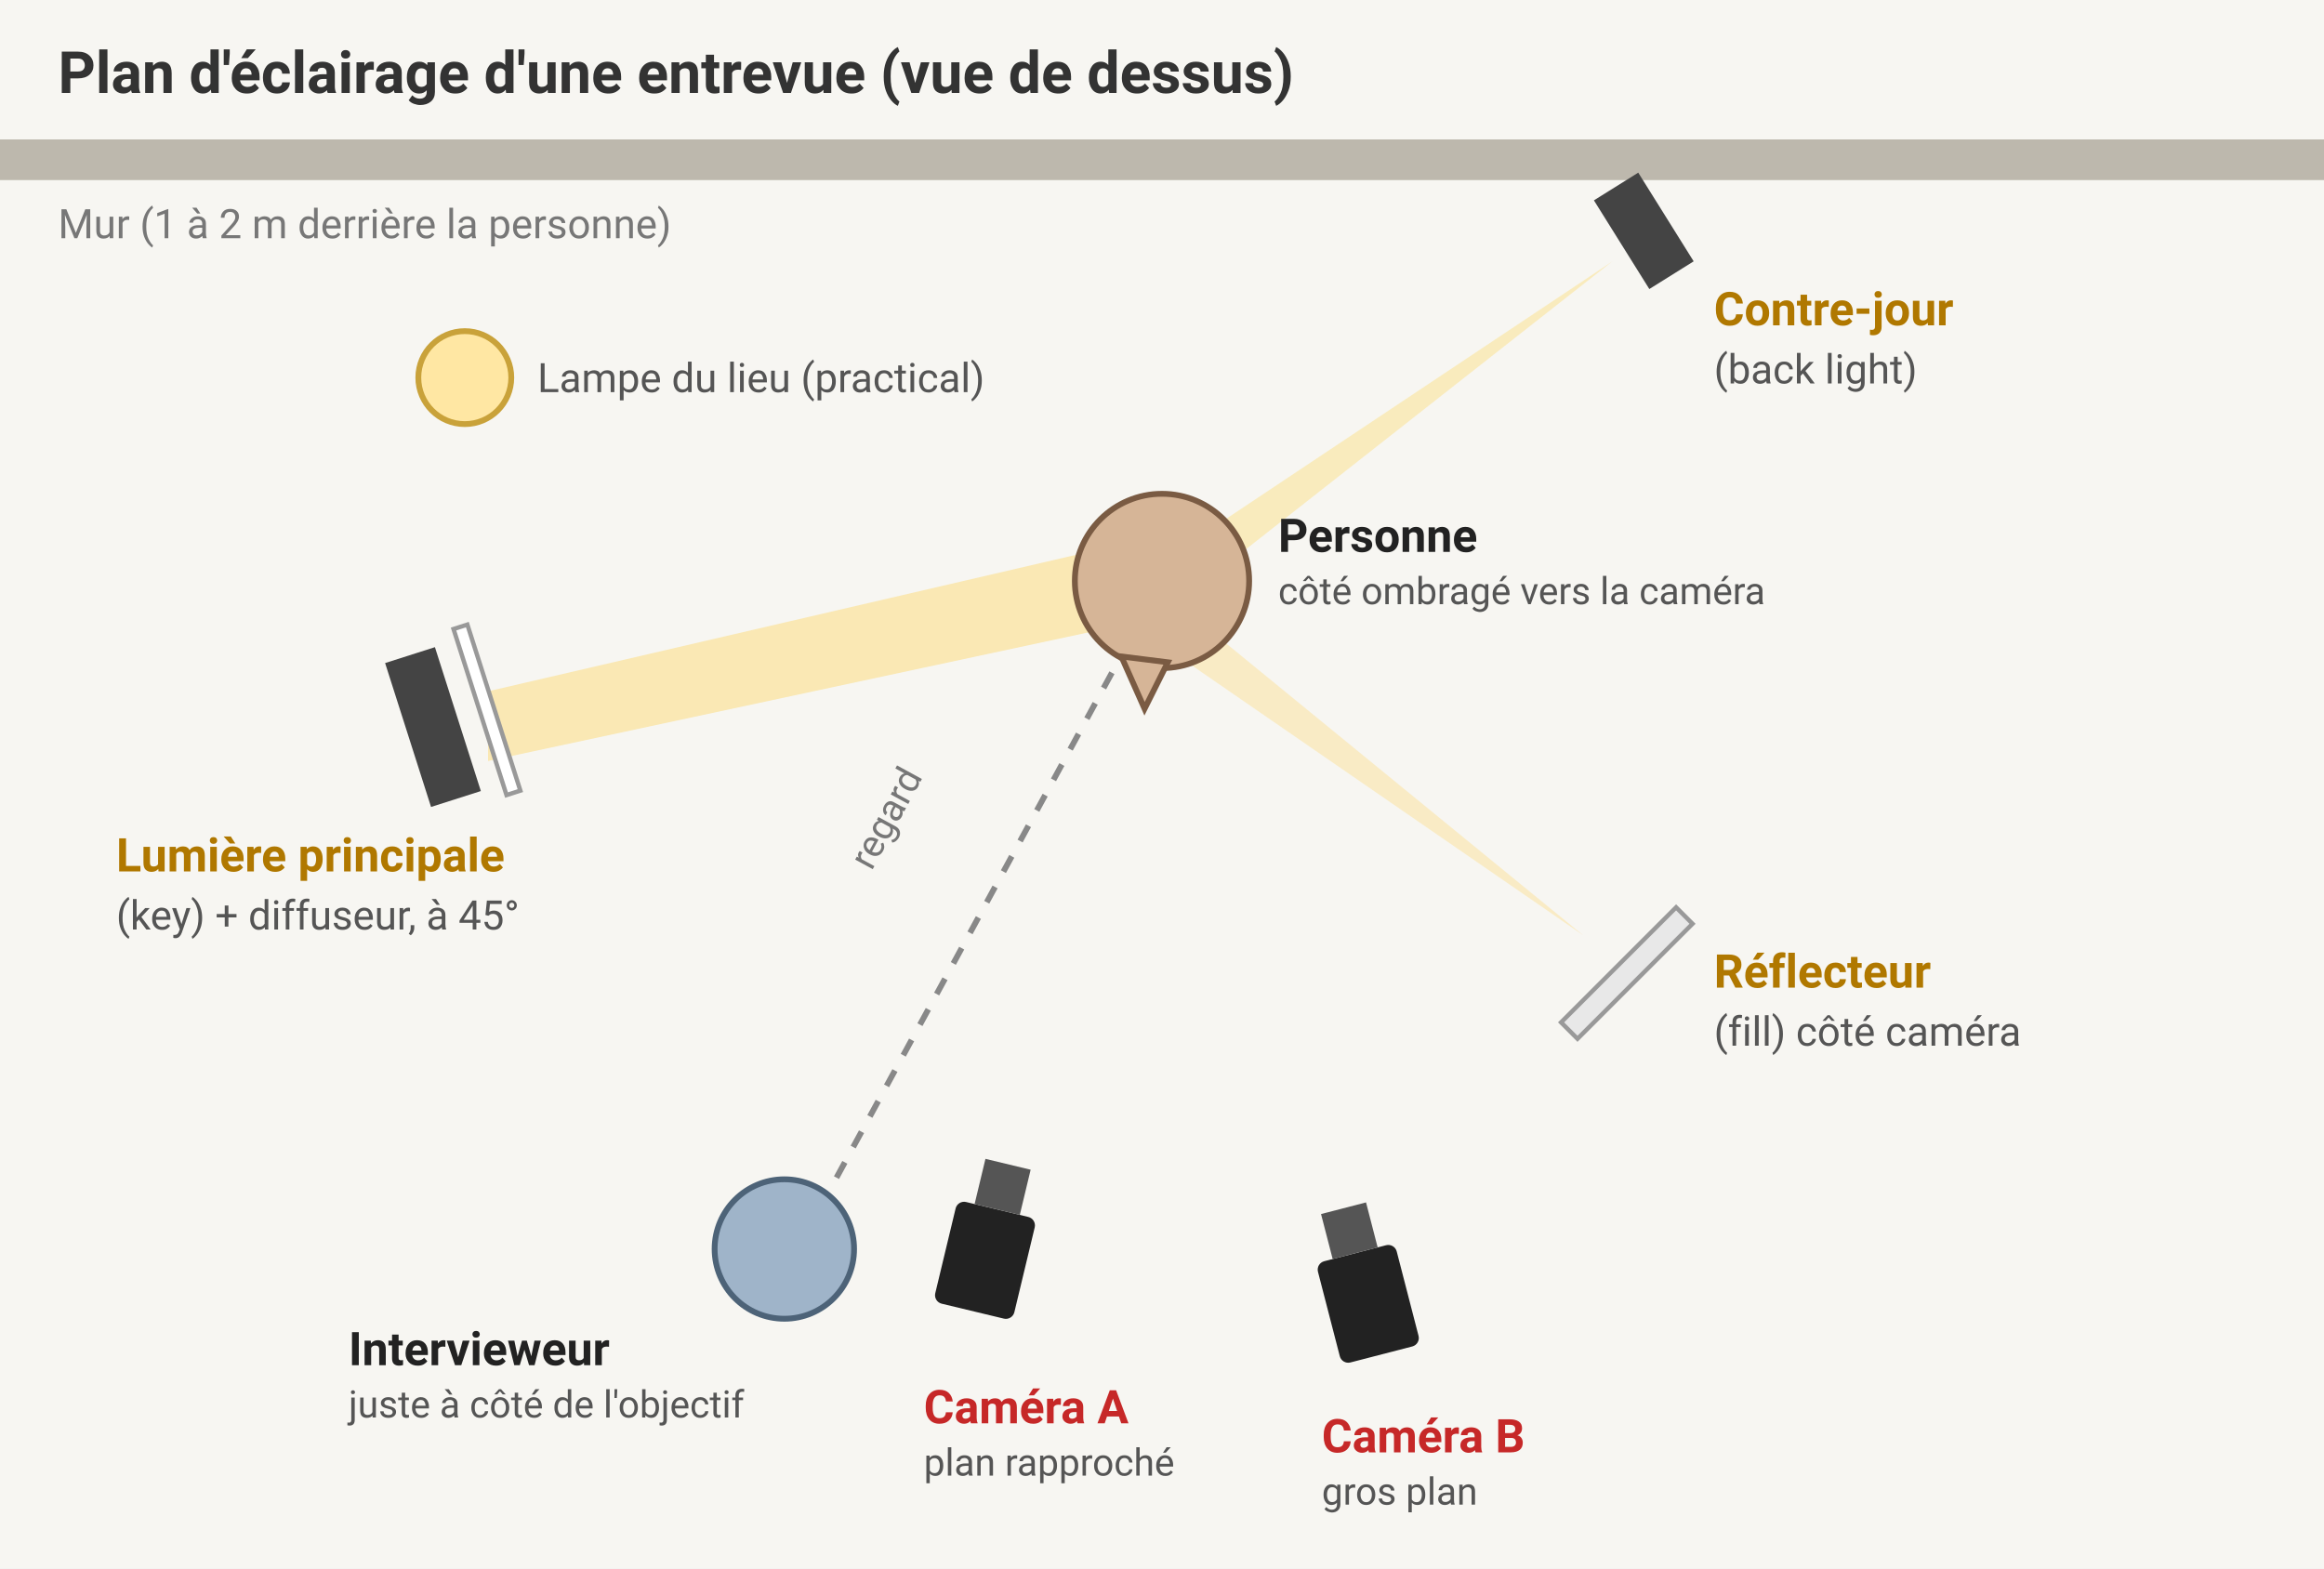
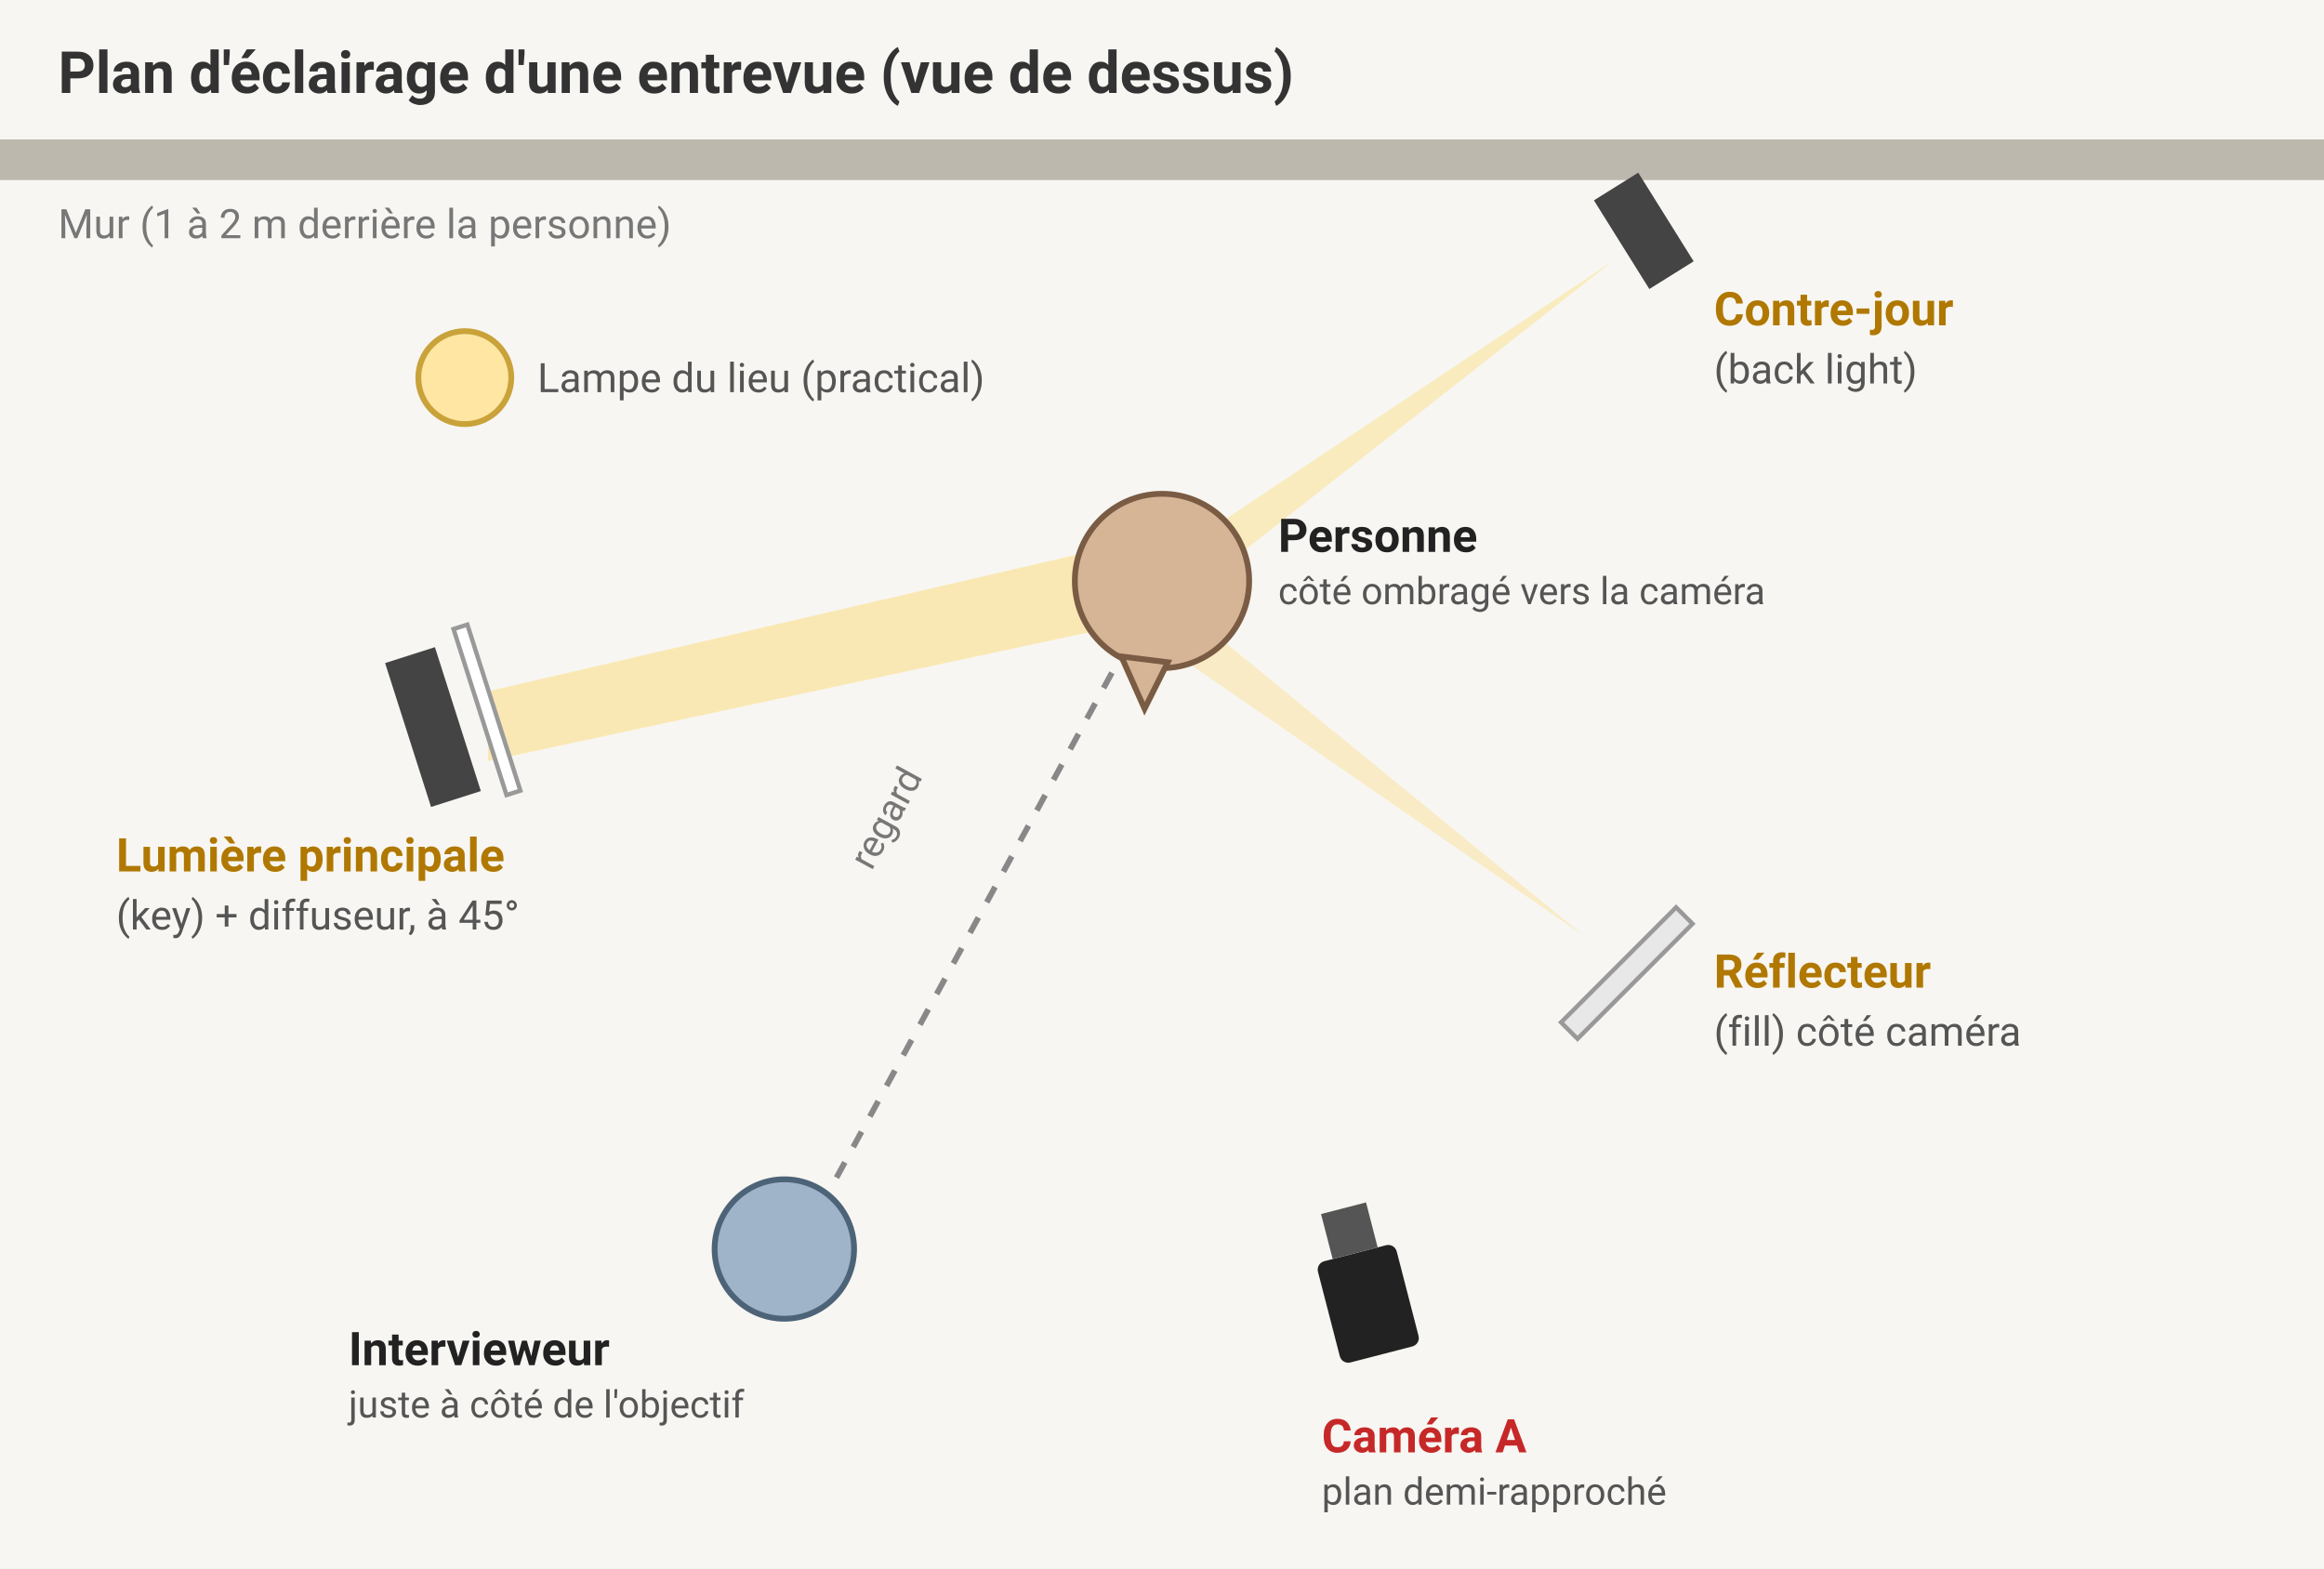
<svg xmlns="http://www.w3.org/2000/svg" viewBox="0 0 800 540" width="800" height="540" font-family="Segoe UI, Roboto, Helvetica, Arial, sans-serif">
  <rect width="800" height="540" fill="#f7f6f2" />
  <text x="20" y="32" fill="#333" font-size="20" font-weight="700">Plan d'éclairage d'une entrevue (vue de dessus)</text>
  <rect x="0" y="48" width="800" height="14" fill="#bdb8ad" />
  <text x="20" y="82" fill="#777" font-size="14">Mur (1 à 2 m derrière la personne)</text>
  <line x1="400" y1="200" x2="280" y2="420" stroke="#888" stroke-width="2" stroke-dasharray="6 6" />
  <text x="300" y="300" fill="#777" font-size="13" transform="rotate(-61.4 300 300)">regard</text>
  <polygon points="168,238 392,186 392,214 168,262" fill="#ffcf40" fill-opacity="0.35" />
  <polygon points="545,322 408,210 400,222" fill="#ffcf40" fill-opacity="0.25" />
  <polygon points="555,90 405,190 415,200" fill="#ffcf40" fill-opacity="0.3" />
  <g transform="translate(150 250) rotate(-17.7)">
    <rect x="-10" y="-26" width="18" height="52" fill="#444" />
    <rect x="16" y="-30" width="5" height="60" fill="#ffffff" stroke="#999" stroke-width="1.5" />
  </g>
  <text x="40" y="300" fill="#b07800" font-size="16" font-weight="700">Lumière principale</text>
  <text x="40" y="320" fill="#555" font-size="14">(key) + diffuseur, à 45°</text>
  <g transform="translate(560 335) rotate(-135)">
    <rect x="-4" y="-28" width="8" height="56" fill="#e8e8e8" stroke="#999" stroke-width="1.5" />
  </g>
  <text x="590" y="340" fill="#b07800" font-size="16" font-weight="700">Réflecteur</text>
  <text x="590" y="360" fill="#555" font-size="14">(fill) côté caméra</text>
  <g transform="translate(565 80) rotate(148)">
    <rect x="-10" y="-18" width="18" height="36" fill="#444" />
  </g>
  <text x="590" y="112" fill="#b07800" font-size="16" font-weight="700">Contre-jour</text>
  <text x="590" y="132" fill="#555" font-size="14">(back light)</text>
  <circle cx="160" cy="130" r="16" fill="#ffe7a3" stroke="#c9a23a" stroke-width="2" />
  <text x="185" y="135" fill="#555" font-size="14">Lampe du lieu (practical)</text>
  <circle cx="400" cy="200" r="30" fill="#d6b597" stroke="#7a5b43" stroke-width="2" />
  <polygon points="386,226 394,244 402,228" fill="#d6b597" stroke="#7a5b43" stroke-width="2" />
  <text x="440" y="190" fill="#222" font-size="16" font-weight="700">Personne</text>
  <text x="440" y="208" fill="#555" font-size="13">côté ombragé vers la caméra</text>
  <circle cx="270" cy="430" r="24" fill="#9fb4c9" stroke="#4d6378" stroke-width="2" />
  <text x="120" y="470" fill="#222" font-size="16" font-weight="700">Intervieweur</text>
  <text x="120" y="488" fill="#555" font-size="13">juste à côté de l'objectif</text>
-   <g transform="translate(340 430) rotate(-76.5)">
-     <rect x="-22" y="-14" width="36" height="28" rx="3" fill="#222" />
-     <rect x="14" y="-8" width="16" height="16" fill="#555" />
-   </g>
-   <text x="318" y="490" fill="#c62828" font-size="16" font-weight="700">Caméra A</text>
-   <text x="318" y="508" fill="#555" font-size="13">plan rapproché</text>
  <g transform="translate(470 445) rotate(-104.5)">
    <rect x="-22" y="-14" width="36" height="28" rx="3" fill="#222" />
    <rect x="14" y="-8" width="16" height="16" fill="#555" />
  </g>
-   <text x="455" y="500" fill="#c62828" font-size="16" font-weight="700">Caméra B</text>
-   <text x="455" y="518" fill="#555" font-size="13">gros plan</text>
+   <text x="455" y="500" fill="#c62828" font-size="16" font-weight="700">Caméra A</text>
+   <text x="455" y="518" fill="#555" font-size="13">plan demi-rapproché</text>
</svg>
